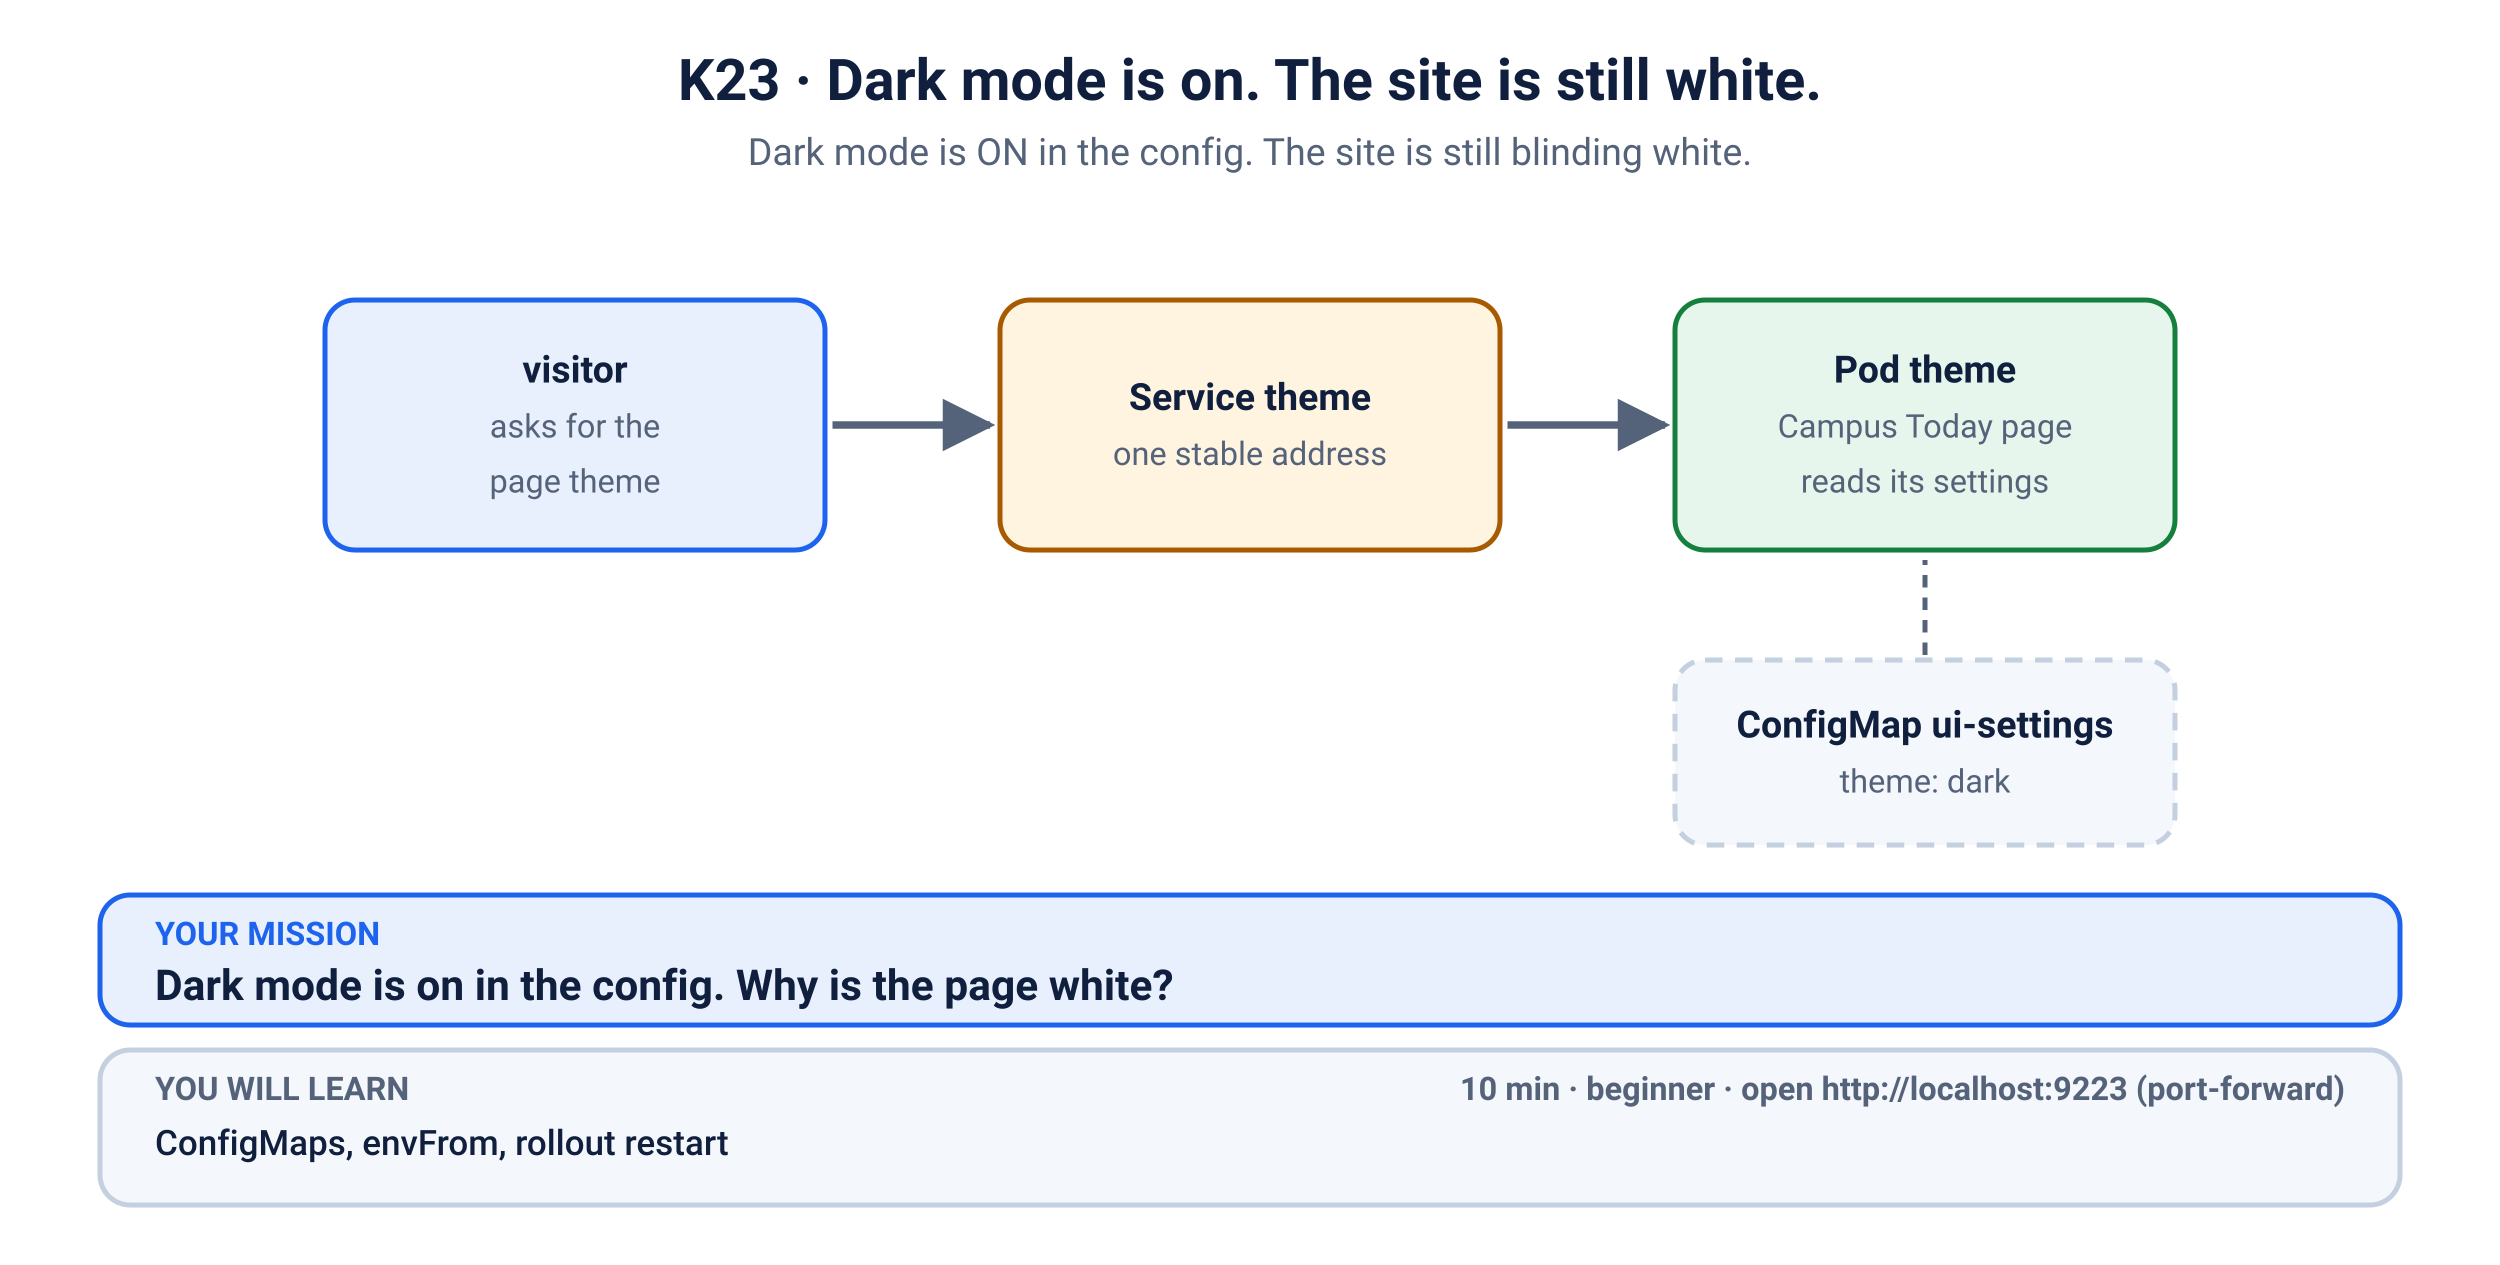
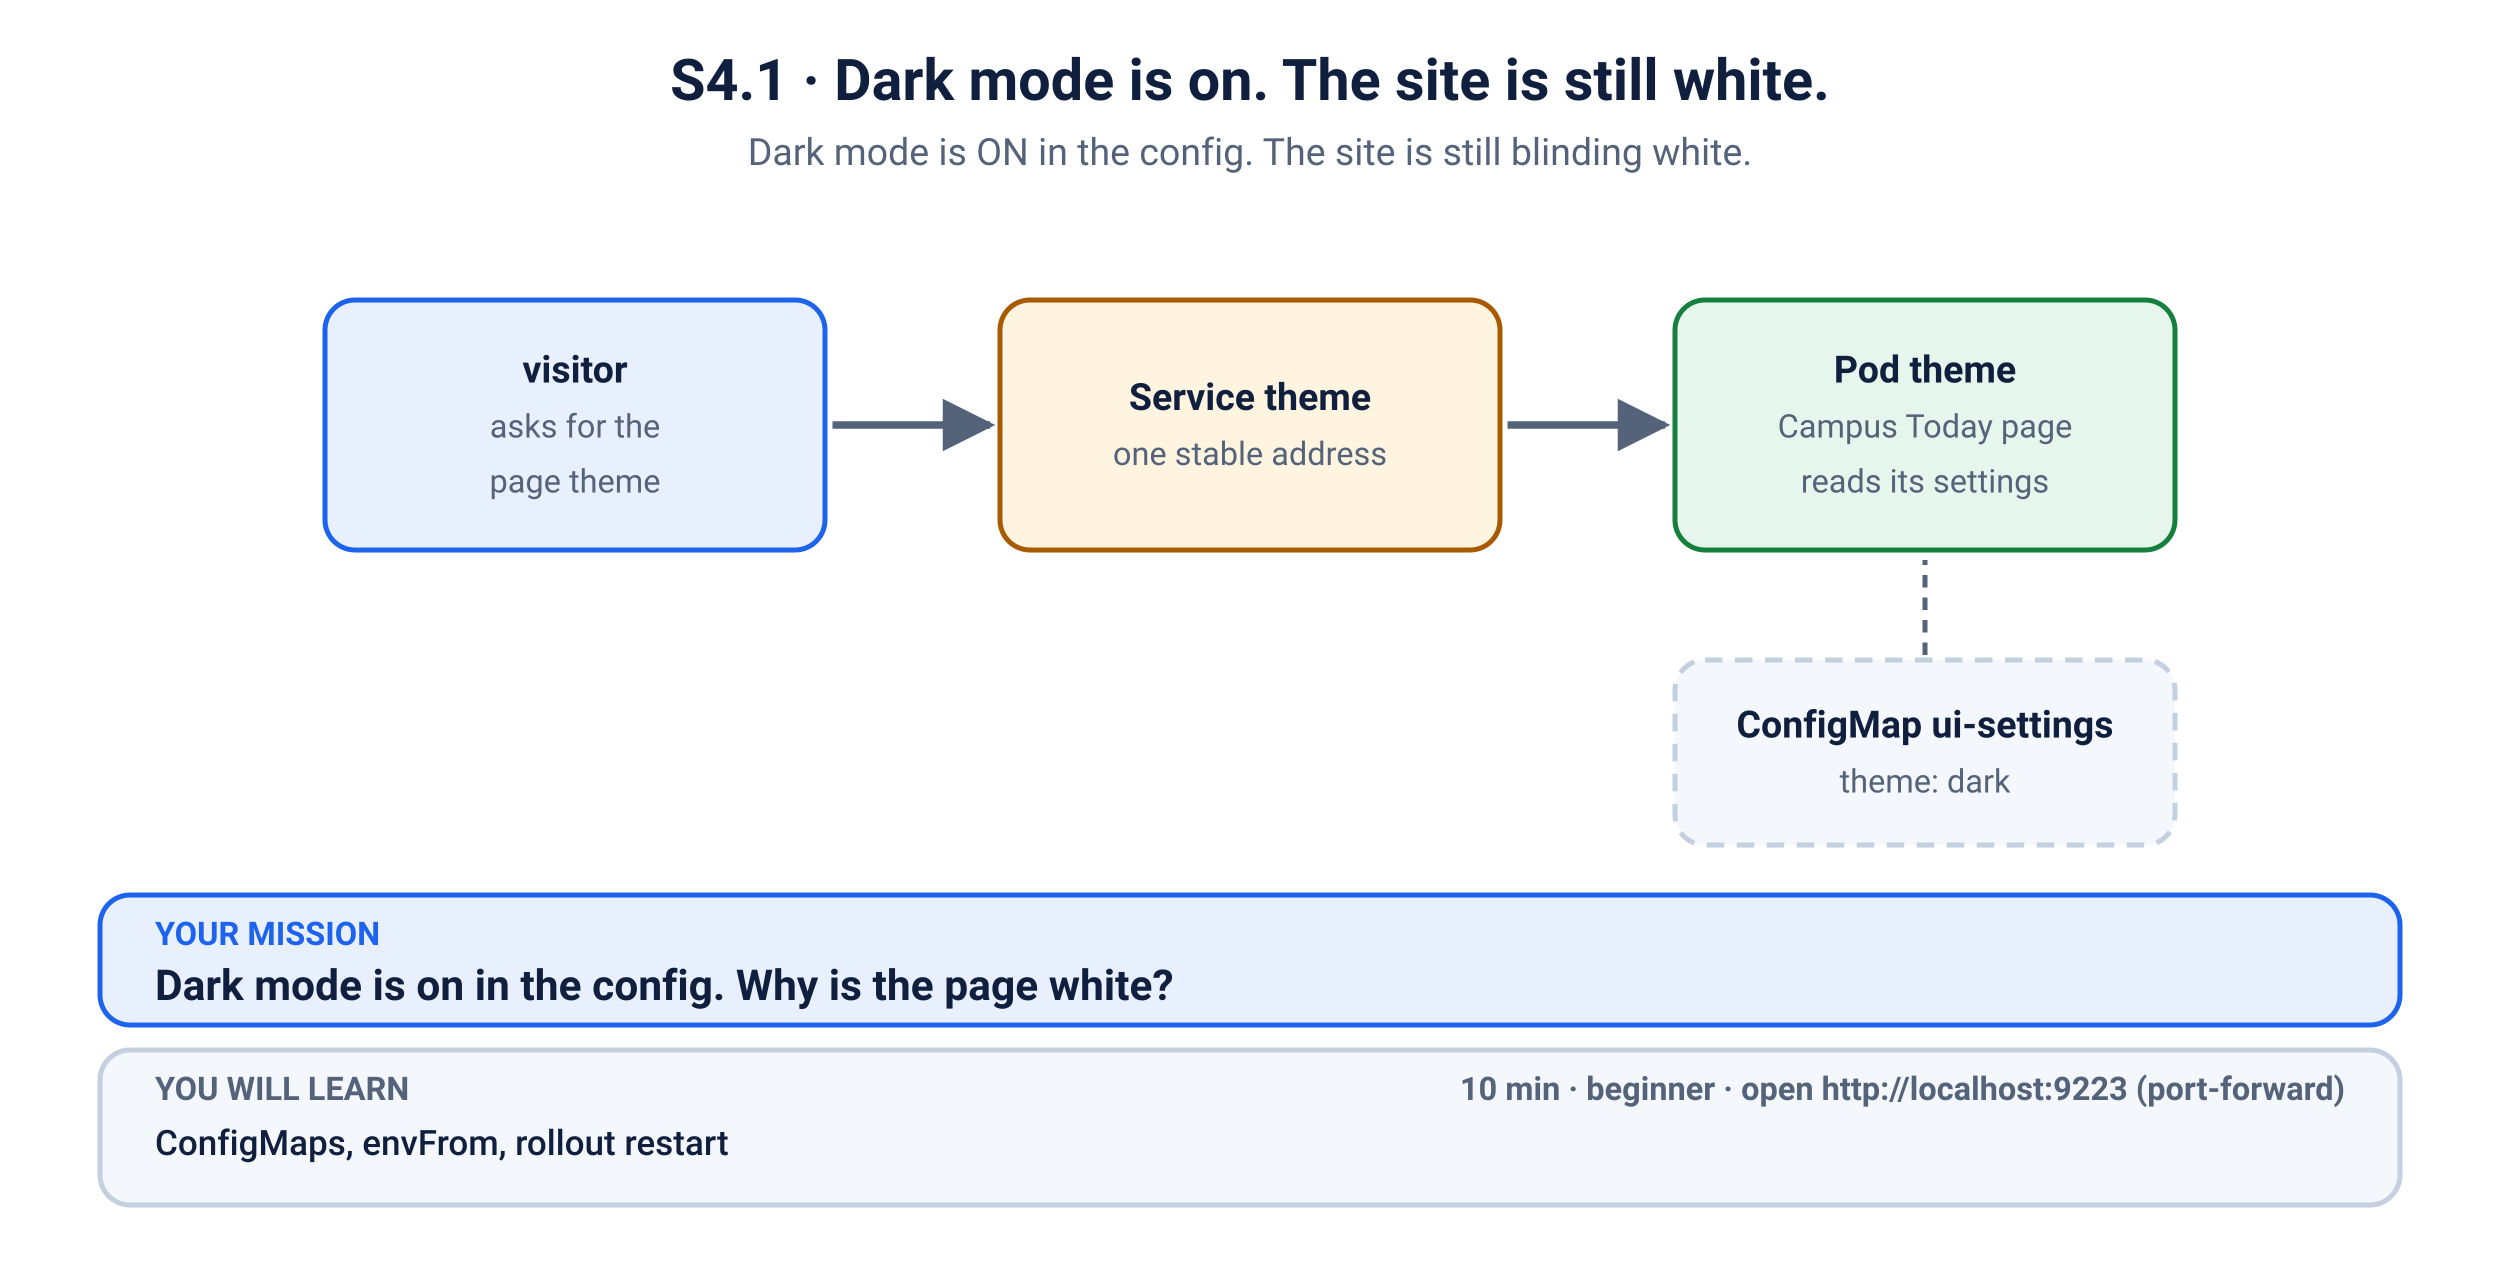
<svg xmlns="http://www.w3.org/2000/svg" viewBox="0 0 1000 506" width="1000" height="506" role="img" aria-labelledby="t d">
  <defs>
    <marker id="ah-blue" viewBox="0 0 10 10" refX="9" refY="5" markerWidth="7" markerHeight="7" orient="auto-start-reverse">
      <path d="M0,0 L10,5 L0,10 z" fill="#1d63ed" />
    </marker>
    <marker id="ah-muted" viewBox="0 0 10 10" refX="9" refY="5" markerWidth="7" markerHeight="7" orient="auto-start-reverse">
      <path d="M0,0 L10,5 L0,10 z" fill="#55637a" />
    </marker>
    <marker id="ah-red" viewBox="0 0 10 10" refX="9" refY="5" markerWidth="7" markerHeight="7" orient="auto-start-reverse">
      <path d="M0,0 L10,5 L0,10 z" fill="#c62828" />
    </marker>
    <marker id="ah-green" viewBox="0 0 10 10" refX="9" refY="5" markerWidth="7" markerHeight="7" orient="auto-start-reverse">
      <path d="M0,0 L10,5 L0,10 z" fill="#15803d" />
    </marker>
    <marker id="ah-amber" viewBox="0 0 10 10" refX="9" refY="5" markerWidth="7" markerHeight="7" orient="auto-start-reverse">
      <path d="M0,0 L10,5 L0,10 z" fill="#a85a00" />
    </marker>
    <marker id="ah-ink" viewBox="0 0 10 10" refX="9" refY="5" markerWidth="7" markerHeight="7" orient="auto-start-reverse">
      <path d="M0,0 L10,5 L0,10 z" fill="#0f1f3d" />
    </marker>
  </defs>
  <rect width="1000" height="506" fill="#ffffff" />
-   <text x="500.0" y="40" font-family="-apple-system, BlinkMacSystemFont, 'Segoe UI', Roboto, Helvetica, Arial, sans-serif" font-size="23" font-weight="700" fill="#0f1f3d" text-anchor="middle">K23 · Dark mode is on. The site is still white.</text>
+   <text x="500.0" y="40" font-family="-apple-system, BlinkMacSystemFont, 'Segoe UI', Roboto, Helvetica, Arial, sans-serif" font-size="23" font-weight="700" fill="#0f1f3d" text-anchor="middle">S4.1 · Dark mode is on. The site is still white.</text>
  <text x="500.0" y="66" font-family="-apple-system, BlinkMacSystemFont, 'Segoe UI', Roboto, Helvetica, Arial, sans-serif" font-size="15" fill="#55637a" text-anchor="middle">Dark mode is ON in the config. The site is still blinding white.</text>
  <rect x="130" y="120" width="200" height="100" rx="12" fill="#e8f0fe" stroke="#1d63ed" stroke-width="2" />
  <text x="230.0" y="153" font-family="-apple-system, BlinkMacSystemFont, 'Segoe UI', Roboto, Helvetica, Arial, sans-serif" font-size="15" font-weight="700" fill="#0f1f3d" text-anchor="middle">visitor</text>
  <text x="230.0" y="175" font-family="-apple-system, BlinkMacSystemFont, 'Segoe UI', Roboto, Helvetica, Arial, sans-serif" font-size="13" font-weight="400" fill="#55637a" text-anchor="middle">asks for the</text>
  <text x="230.0" y="197" font-family="-apple-system, BlinkMacSystemFont, 'Segoe UI', Roboto, Helvetica, Arial, sans-serif" font-size="13" font-weight="400" fill="#55637a" text-anchor="middle">page theme</text>
  <line x1="333" y1="170" x2="396" y2="170" stroke="#55637a" stroke-width="3" marker-end="url(#ah-muted)" />
  <rect x="400" y="120" width="200" height="100" rx="12" fill="#fff4e0" stroke="#a85a00" stroke-width="2" />
  <text x="500.0" y="164" font-family="-apple-system, BlinkMacSystemFont, 'Segoe UI', Roboto, Helvetica, Arial, sans-serif" font-size="15" font-weight="700" fill="#0f1f3d" text-anchor="middle">Service theme</text>
  <text x="500.0" y="186" font-family="-apple-system, BlinkMacSystemFont, 'Segoe UI', Roboto, Helvetica, Arial, sans-serif" font-size="13" font-weight="400" fill="#55637a" text-anchor="middle">one stable address</text>
  <line x1="603" y1="170" x2="666" y2="170" stroke="#55637a" stroke-width="3" marker-end="url(#ah-muted)" />
  <rect x="670" y="120" width="200" height="100" rx="12" fill="#e7f6ec" stroke="#15803d" stroke-width="2" />
  <text x="770.0" y="153" font-family="-apple-system, BlinkMacSystemFont, 'Segoe UI', Roboto, Helvetica, Arial, sans-serif" font-size="15" font-weight="700" fill="#0f1f3d" text-anchor="middle">Pod theme</text>
  <text x="770.0" y="175" font-family="-apple-system, BlinkMacSystemFont, 'Segoe UI', Roboto, Helvetica, Arial, sans-serif" font-size="13" font-weight="400" fill="#55637a" text-anchor="middle">Campus Today page</text>
  <text x="770.0" y="197" font-family="-apple-system, BlinkMacSystemFont, 'Segoe UI', Roboto, Helvetica, Arial, sans-serif" font-size="13" font-weight="400" fill="#55637a" text-anchor="middle">reads its settings</text>
  <rect x="670" y="264" width="200" height="74" rx="12" fill="#f4f7fb" stroke="#c4cfdf" stroke-width="2" stroke-dasharray="7 5" />
  <text x="770.0" y="295" font-family="-apple-system, BlinkMacSystemFont, 'Segoe UI', Roboto, Helvetica, Arial, sans-serif" font-size="15" font-weight="700" fill="#0f1f3d" text-anchor="middle">ConfigMap ui-settings</text>
  <text x="770.0" y="317" font-family="-apple-system, BlinkMacSystemFont, 'Segoe UI', Roboto, Helvetica, Arial, sans-serif" font-size="13" font-weight="400" fill="#55637a" text-anchor="middle">theme: dark</text>
  <line x1="770" y1="262" x2="770" y2="224" stroke="#55637a" stroke-width="2" stroke-dasharray="5 4" />
  <rect x="40" y="358" width="920" height="52" rx="12" fill="#e8f0fe" stroke="#1d63ed" stroke-width="2" />
  <text x="62" y="378" font-family="-apple-system, BlinkMacSystemFont, 'Segoe UI', Roboto, Helvetica, Arial, sans-serif" font-size="13" font-weight="700" fill="#1d63ed" text-anchor="start">YOUR MISSION</text>
  <text x="62" y="400" font-family="-apple-system, BlinkMacSystemFont, 'Segoe UI', Roboto, Helvetica, Arial, sans-serif" font-size="17" font-weight="700" fill="#0f1f3d" text-anchor="start">Dark mode is on in the config. Why is the page white?</text>
  <rect x="40" y="420" width="920" height="62" rx="12" fill="#f4f7fb" stroke="#c4cfdf" stroke-width="2" />
  <text x="62" y="440" font-family="-apple-system, BlinkMacSystemFont, 'Segoe UI', Roboto, Helvetica, Arial, sans-serif" font-size="13" font-weight="700" fill="#55637a" text-anchor="start">YOU WILL LEARN</text>
  <text x="62" y="462" font-family="-apple-system, BlinkMacSystemFont, 'Segoe UI', Roboto, Helvetica, Arial, sans-serif" font-size="14" font-weight="500" fill="#0f1f3d" text-anchor="start">ConfigMaps, envFrom, rollout restart</text>
  <text x="938" y="440" font-family="-apple-system, BlinkMacSystemFont, 'Segoe UI', Roboto, Helvetica, Arial, sans-serif" font-size="13" font-weight="700" fill="#55637a" text-anchor="end">10 min   ·   beginner   ·   open http://localhost:9223 (port-forward)</text>
</svg>
